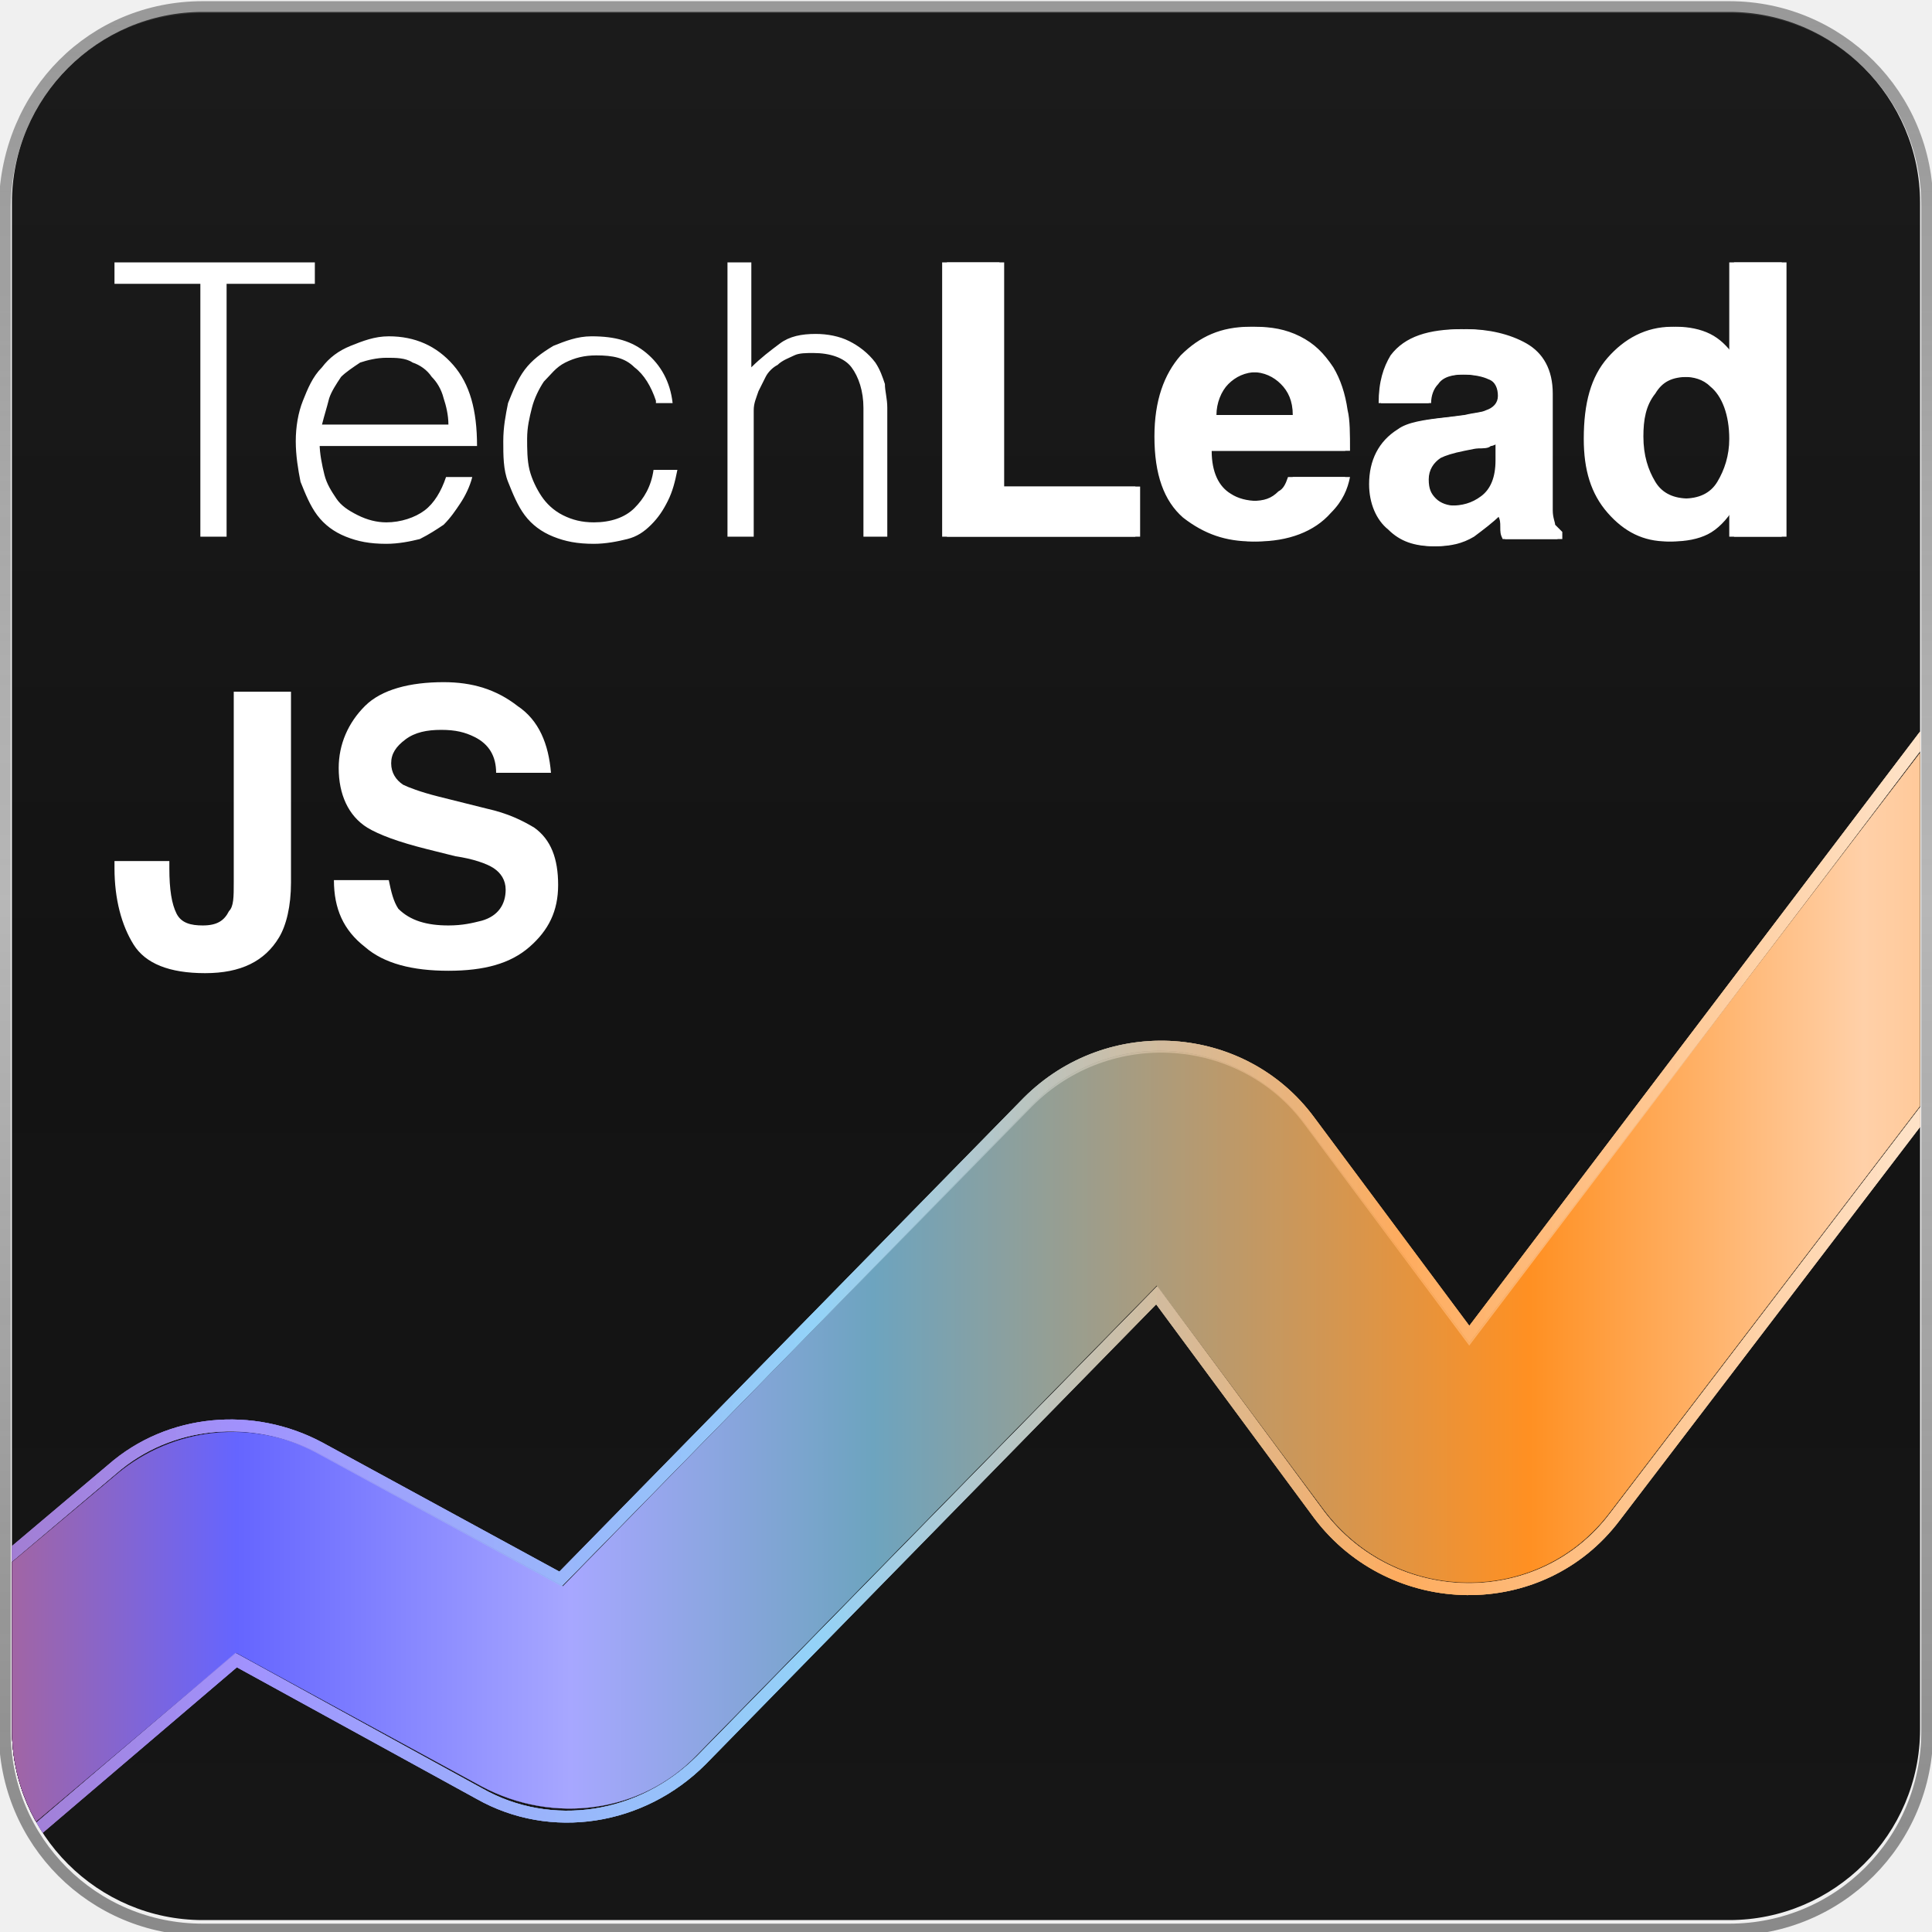
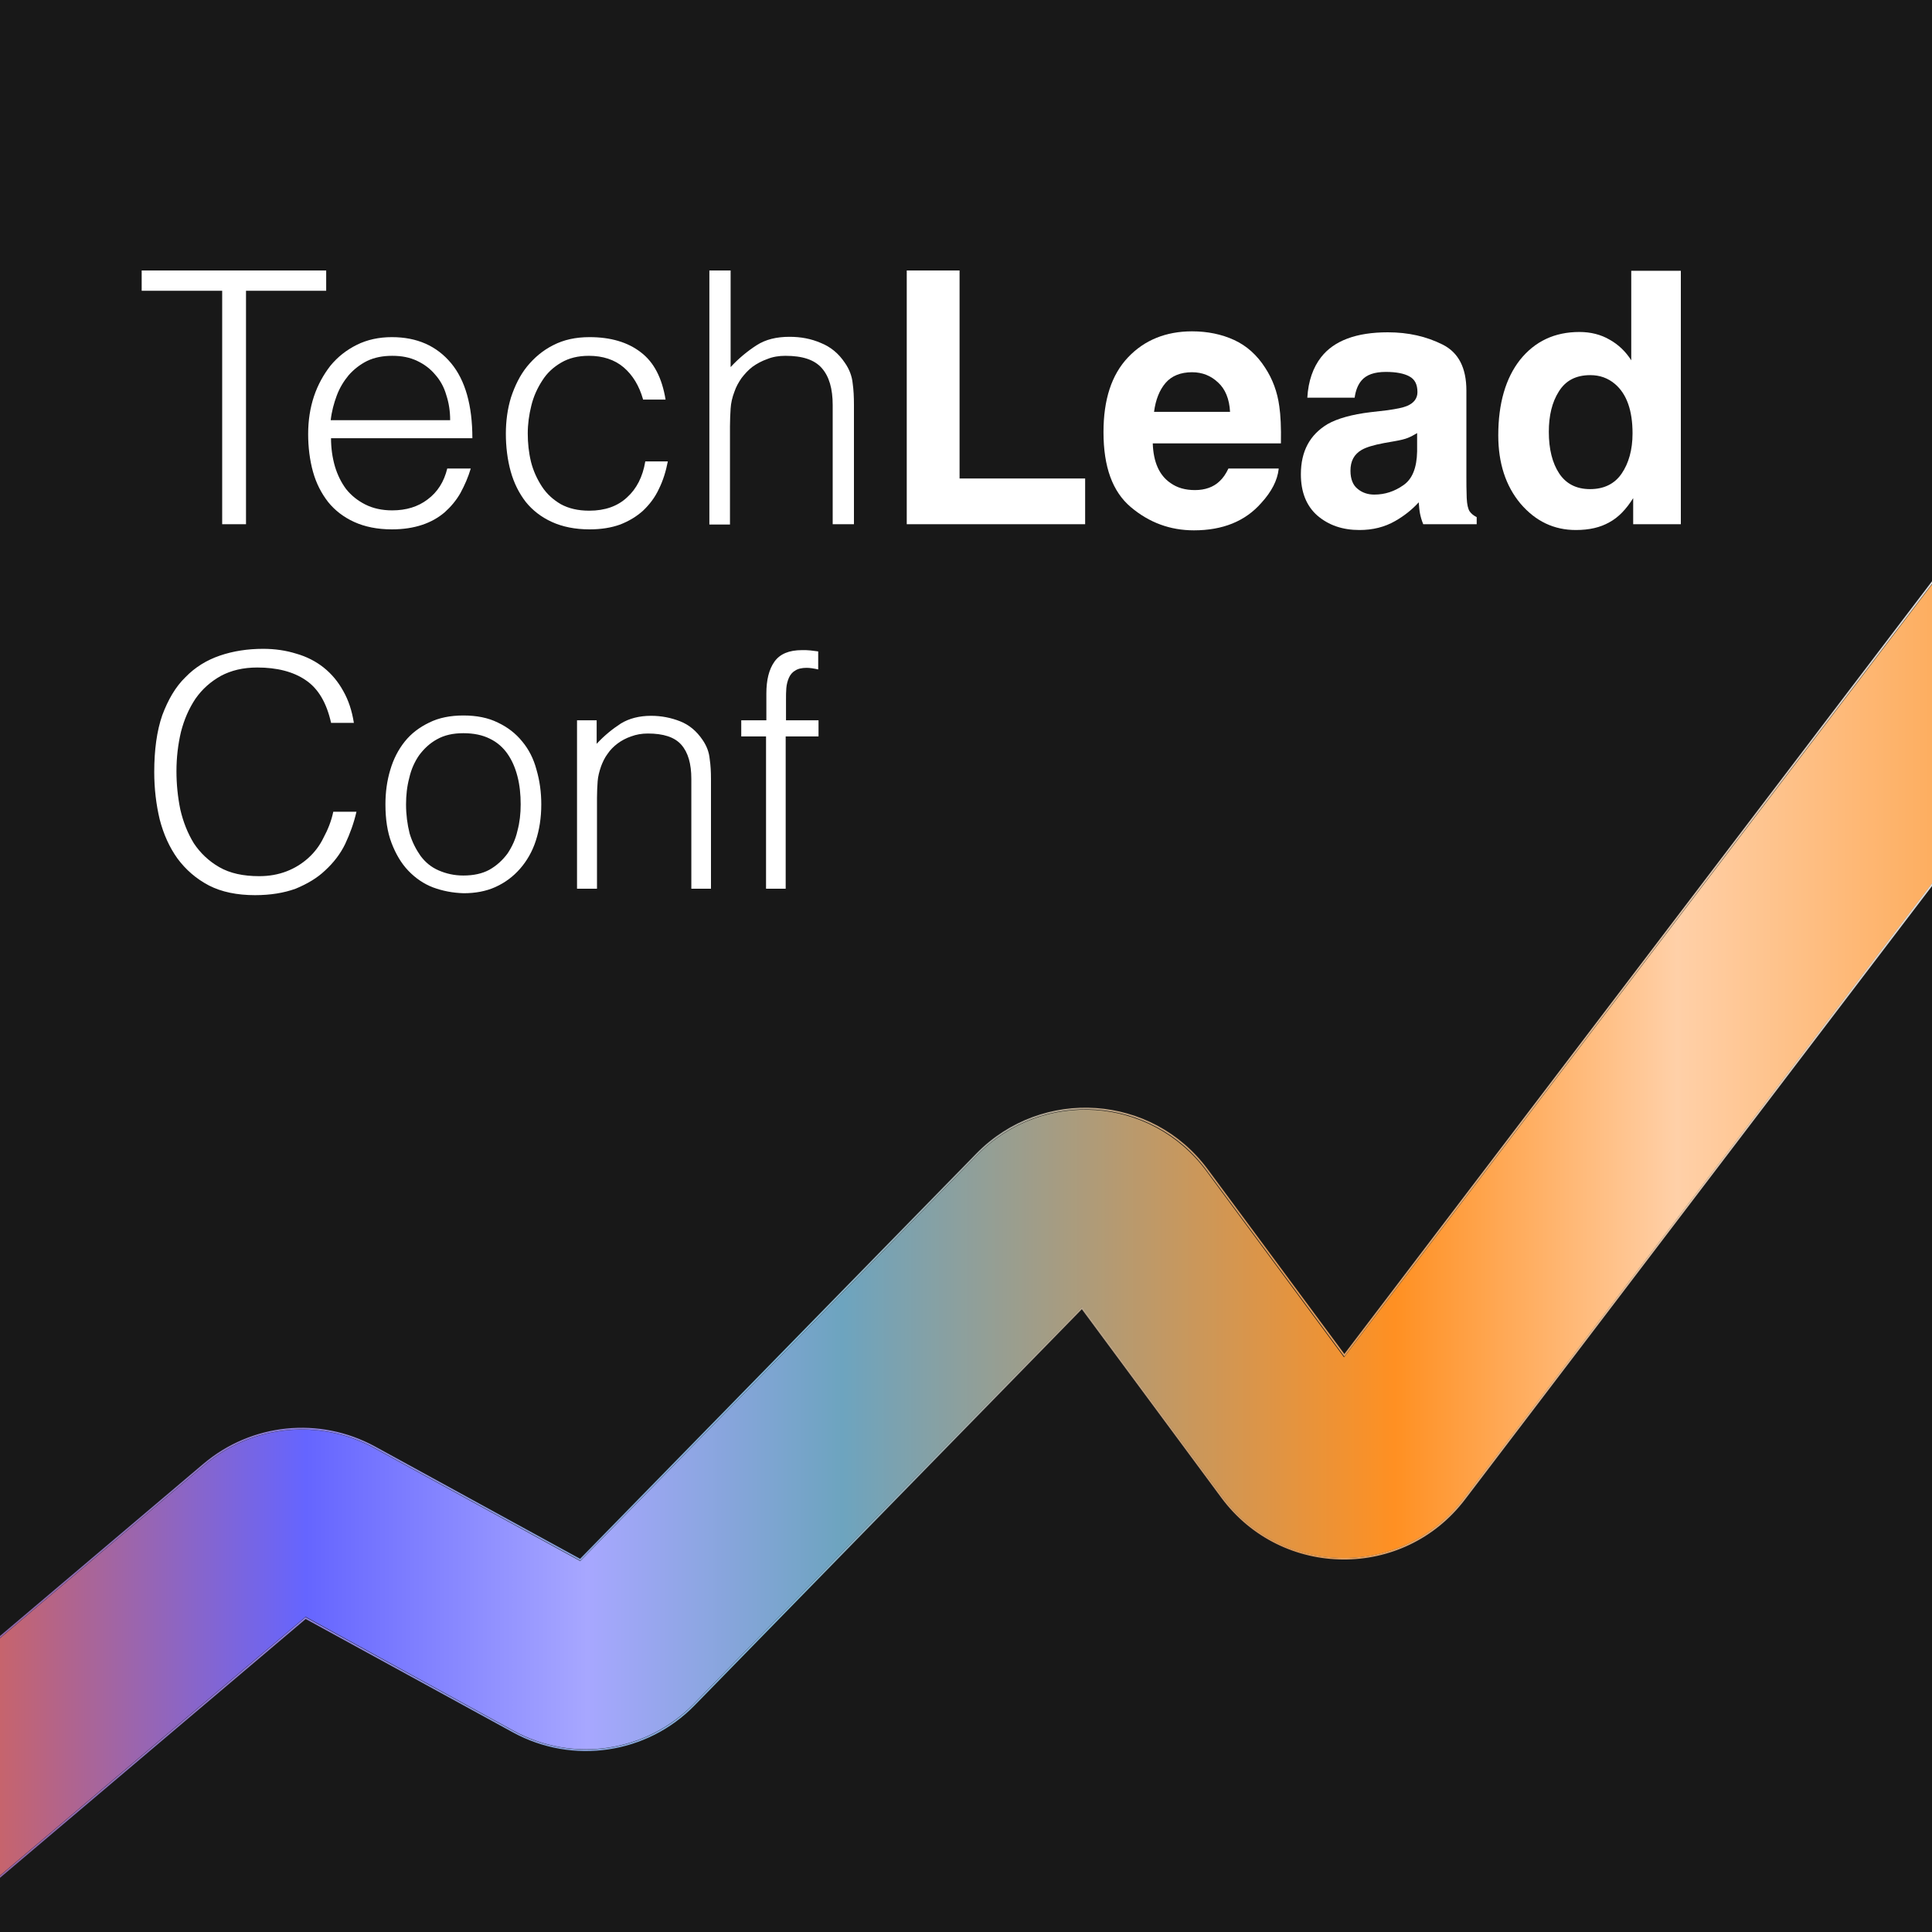
- <svg xmlns="http://www.w3.org/2000/svg" xmlns:xlink="http://www.w3.org/1999/xlink" version="1.1" id="Layer_1" x="0px" y="0px" viewBox="0 0 81 81" style="enable-background:new 0 0 81 81;" xml:space="preserve">
+ <svg xmlns="http://www.w3.org/2000/svg" xmlns:xlink="http://www.w3.org/1999/xlink" version="1.1" id="Layer_1" x="0px" y="0px" viewBox="0 0 600 600" style="enable-background:new 0 0 600 600;" xml:space="preserve">
  <style type="text/css">
	.st0{clip-path:url(#SVGID_2_);}
- 	.st1{clip-path:url(#SVGID_4_);}
- 	.st2{fill:url(#SVGID_5_);}
- 	.st3{fill:#FFFFFF;}
- 	.st4{fill-rule:evenodd;clip-rule:evenodd;}
- 	.st5{fill-rule:evenodd;clip-rule:evenodd;fill:url(#SVGID_6_);}
- 	.st6{fill:none;stroke:url(#SVGID_7_);stroke-width:0.5;stroke-opacity:0.85;}
- 	.st7{fill-rule:evenodd;clip-rule:evenodd;fill:url(#SVGID_8_);}
- 	.st8{fill:none;stroke:url(#SVGID_9_);stroke-width:0.5;stroke-opacity:0.85;}
- 	.st9{fill-rule:evenodd;clip-rule:evenodd;fill:url(#SVGID_10_);}
- 	.st10{fill:none;stroke:url(#SVGID_11_);stroke-width:0.5;stroke-opacity:0.85;}
- 	.st11{fill:none;stroke:url(#SVGID_12_);stroke-width:0.5;stroke-opacity:0.5;}
+ 	.st1{fill:#181818;}
+ 	.st2{fill-rule:evenodd;clip-rule:evenodd;}
+ 	.st3{fill-rule:evenodd;clip-rule:evenodd;fill:url(#SVGID_3_);}
+ 	.st4{fill:none;stroke:url(#SVGID_4_);stroke-width:0.5;stroke-opacity:0.85;}
+ 	.st5{fill:#FFFFFF;}
</style>
  <g>
    <defs>
-       <path id="SVGID_1_" d="M8.5,0.5h64c4.4,0,8,3.6,8,8v64c0,4.4-3.6,8-8,8h-64c-4.4,0-8-3.6-8-8v-64C0.5,4.1,4.1,0.5,8.5,0.5z" />
+       <rect id="SVGID_1_" width="600" height="600" />
    </defs>
    <clipPath id="SVGID_2_">
      <use xlink:href="#SVGID_1_" style="overflow:visible;" />
    </clipPath>
    <g class="st0">
+       <rect class="st1" width="600" height="600" />
      <g>
-         <defs>
-           <rect id="SVGID_3_" x="0.5" y="0.5" width="80" height="80" />
-         </defs>
-         <clipPath id="SVGID_4_">
-           <use xlink:href="#SVGID_3_" style="overflow:visible;" />
-         </clipPath>
-         <g class="st1">
-           <linearGradient id="SVGID_5_" gradientUnits="userSpaceOnUse" x1="39.5" y1="83.5" x2="39.5" y2="3.5" gradientTransform="matrix(1 0 0 -1 1 84)">
-             <stop offset="2.083330e-02" style="stop-color:#1B1B1B" />
-             <stop offset="0.505" style="stop-color:#131313" />
-             <stop offset="1" style="stop-color:#161616" />
-             <stop offset="1" style="stop-color:#0B0B0B" />
-           </linearGradient>
-           <rect x="0.5" y="0.5" class="st2" width="80" height="80" />
-           <g>
-             <path class="st3" d="M39.7,11h2.4v9.4h5.7v2.1h-8.1V11z M56.6,20c-0.1,0.5-0.3,1-0.8,1.5c-0.7,0.8-1.8,1.2-3.1,1.2       c-1.1,0-2-0.3-2.9-1c-0.8-0.7-1.2-1.8-1.2-3.4c0-1.5,0.4-2.6,1.1-3.4c0.8-0.8,1.7-1.2,2.9-1.2c0.7,0,1.3,0.1,1.9,0.4       c0.6,0.3,1,0.7,1.4,1.3c0.3,0.5,0.5,1.1,0.6,1.8c0.1,0.4,0.1,1,0.1,1.7h-5.8c0,0.9,0.3,1.5,0.8,1.8c0.3,0.2,0.7,0.3,1.1,0.3       c0.5,0,0.8-0.1,1.1-0.4c0.2-0.1,0.3-0.3,0.4-0.6H56.6z M54.4,17.4c0-0.6-0.2-1-0.5-1.3c-0.3-0.3-0.7-0.5-1.2-0.5       c-0.5,0-0.9,0.2-1.2,0.5c-0.3,0.3-0.5,0.8-0.5,1.3H54.4z M58.5,14.9c0.6-0.8,1.6-1.1,3-1.1c0.9,0,1.8,0.2,2.5,0.6       c0.7,0.4,1.1,1.1,1.1,2.1v3.9c0,0.3,0,0.6,0,1c0,0.3,0.1,0.5,0.1,0.6c0.1,0.1,0.2,0.2,0.3,0.3v0.3h-2.4       c-0.1-0.2-0.1-0.3-0.1-0.5c0-0.2,0-0.3-0.1-0.5c-0.3,0.3-0.7,0.6-1.1,0.9c-0.5,0.3-1,0.4-1.6,0.4c-0.8,0-1.4-0.2-1.9-0.7       c-0.5-0.4-0.8-1.1-0.8-1.9c0-1,0.4-1.8,1.2-2.3c0.4-0.3,1.1-0.4,2-0.5l0.8-0.1c0.4-0.1,0.7-0.1,0.9-0.2       c0.3-0.1,0.5-0.3,0.5-0.6c0-0.3-0.1-0.6-0.4-0.7c-0.2-0.1-0.6-0.2-1.1-0.2c-0.5,0-0.9,0.1-1.1,0.4c-0.2,0.2-0.3,0.5-0.3,0.8       h-2.1C58,16,58.2,15.4,58.5,14.9z M60.2,20.9c0.2,0.2,0.5,0.3,0.8,0.3c0.5,0,0.9-0.1,1.3-0.4c0.4-0.3,0.6-0.8,0.6-1.5v-0.8       c-0.1,0.1-0.3,0.2-0.4,0.2c-0.1,0.1-0.3,0.1-0.6,0.1l-0.5,0.1c-0.5,0.1-0.8,0.2-1,0.3c-0.3,0.2-0.5,0.5-0.5,0.9       C59.9,20.5,60,20.7,60.2,20.9z M74.9,11v11.5h-2.2v-1.2c-0.3,0.5-0.7,0.9-1.1,1.1c-0.4,0.2-0.9,0.3-1.5,0.3       c-1,0-1.8-0.4-2.5-1.2c-0.7-0.8-1-1.8-1-3.1c0-1.5,0.3-2.6,1-3.4c0.7-0.8,1.6-1.3,2.7-1.3c0.5,0,1,0.1,1.4,0.3       c0.4,0.2,0.7,0.5,1,0.9V11H74.9z M68.9,18.3c0,0.8,0.2,1.4,0.5,1.9c0.3,0.5,0.8,0.7,1.4,0.7c0.6,0,1.1-0.2,1.4-0.7       c0.3-0.5,0.5-1.1,0.5-1.8c0-1-0.3-1.8-0.8-2.2c-0.3-0.3-0.7-0.4-1.1-0.4c-0.7,0-1.1,0.2-1.4,0.7C69,17,68.9,17.6,68.9,18.3z" />
-           </g>
-         </g>
-       </g>
-       <g>
-         <path class="st4" d="M100.1,20.7L67.5,63.4c-3,4-9,3.9-12-0.1l-7-9.4L29.2,73.6c-2.3,2.4-6,2.9-9,1.3L9.9,69.3L-8.6,84.9     l-5.8-6.9L4.9,61.8c2.4-2,5.7-2.3,8.4-0.9l10.3,5.6l19.7-20.2c3.2-3.3,8.6-2.9,11.4,0.8l6.9,9.2l31.4-41.1L100.1,20.7z" />
-         <linearGradient id="SVGID_6_" gradientUnits="userSpaceOnUse" x1="-11.5" y1="32.896" x2="91.5" y2="32.896" gradientTransform="matrix(1 0 0 -1 0 83)">
+         <path class="st2" d="M658,198.2L454.6,465.4c-18.9,24.8-56.3,24.6-74.9-0.5l-43.7-59L215.4,529.2c-14.7,15-37.5,18.4-55.9,8.3     l-64.6-35.4L-20.7,600L-57,557L63.5,455c14.8-12.5,35.7-14.6,52.7-5.3l64,35.1l123.3-126.1c20.2-20.6,53.9-18.3,71.1,4.9     l42.8,57.9L613.3,164L658,198.2z" />
+         <linearGradient id="SVGID_3_" gradientUnits="userSpaceOnUse" x1="-38.861" y1="226" x2="604.426" y2="226" gradientTransform="matrix(1 0 0 -1 0 608)">
          <stop offset="0" style="stop-color:#EE6431" />
          <stop offset="0.208" style="stop-color:#6565FF" />
          <stop offset="0.344" style="stop-color:#A7A7FF" />
          <stop offset="0.467" style="stop-color:#6DA4BF" />
          <stop offset="0.734" style="stop-color:#FF9022" />
          <stop offset="0.87" style="stop-color:#FFD0A8" />
          <stop offset="1" style="stop-color:#FDAC5C" />
        </linearGradient>
-         <path class="st5" d="M100.1,20.7L67.5,63.4c-3,4-9,3.9-12-0.1l-7-9.4L29.2,73.6c-2.3,2.4-6,2.9-9,1.3L9.9,69.3L-8.6,84.9     l-5.8-6.9L4.9,61.8c2.4-2,5.7-2.3,8.4-0.9l10.3,5.6l19.7-20.2c3.2-3.3,8.6-2.9,11.4,0.8l6.9,9.2l31.4-41.1L100.1,20.7z" />
-         <linearGradient id="SVGID_7_" gradientUnits="userSpaceOnUse" x1="-11.5" y1="32.894" x2="91.5" y2="32.894" gradientTransform="matrix(1 0 0 -1 0 83)">
+         <path class="st3" d="M658,198.2L454.6,465.4c-18.9,24.8-56.3,24.6-74.9-0.5l-43.7-59L215.4,529.2c-14.7,15-37.5,18.4-55.9,8.3     l-64.6-35.4L-20.7,600L-57,557L63.5,455c14.8-12.5,35.7-14.6,52.7-5.3l64,35.1l123.3-126.1c20.2-20.6,53.9-18.3,71.1,4.9     l42.8,57.9L613.3,164L658,198.2z" />
+         <linearGradient id="SVGID_4_" gradientUnits="userSpaceOnUse" x1="-38.861" y1="225.998" x2="604.426" y2="225.998" gradientTransform="matrix(1 0 0 -1 0 608)">
          <stop offset="0" style="stop-color:#A465A0" />
          <stop offset="0.213" style="stop-color:#A193FF" />
          <stop offset="0.443" style="stop-color:#94D3F9" />
          <stop offset="0.682" style="stop-color:#FFAD5F" />
          <stop offset="1" style="stop-color:#FFFFFF" />
        </linearGradient>
-         <path class="st6" d="M100.3,20.9l0.2-0.2l-0.2-0.2l-7.2-5.5l-0.2-0.2l-0.2,0.2L61.6,56l-6.7-9c-2.8-3.8-8.4-4.2-11.8-0.8     l-19.6,20l-10.1-5.5c-2.8-1.5-6.3-1.2-8.7,0.9l-19.3,16.3l-0.2,0.2l0.2,0.2l5.8,6.9l0.2,0.2l0.2-0.2L9.9,69.6l10.2,5.6     c3,1.7,6.8,1.1,9.3-1.4l19.1-19.5l6.8,9.2c3.1,4.1,9.3,4.2,12.4,0.1L100.3,20.9z" />
+         <path class="st4" d="M658.2,198.3l0.2-0.2l-0.2-0.2l-44.7-34.2l-0.2-0.2l-0.2,0.2L417.5,420.9l-42.6-57.6     c-17.2-23.3-51.2-25.6-71.5-4.9l-123.2,126l-63.9-35c-17.1-9.3-38.1-7.2-53,5.4l-120.5,102l-0.2,0.2l0.2,0.2l36.3,43l0.2,0.2     l0.2-0.2l115.4-97.7l64.5,35.3c18.5,10.1,41.5,6.7,56.2-8.4L336,406.2l43.5,58.8c18.7,25.2,56.3,25.5,75.3,0.5L658.2,198.3z" />
      </g>
      <g>
-         <path class="st4" d="M100.1,20.7L67.5,63.4c-3,4-9,3.9-12-0.1l-7-9.4L29.2,73.6c-2.3,2.4-6,2.9-9,1.3L9.9,69.3L-8.6,84.9     l-5.8-6.9L4.9,61.8c2.4-2,5.7-2.3,8.4-0.9l10.3,5.6l19.7-20.2c3.2-3.3,8.6-2.9,11.4,0.8l6.9,9.2l31.4-41.1L100.1,20.7z" />
-         <linearGradient id="SVGID_8_" gradientUnits="userSpaceOnUse" x1="-11.5" y1="32.896" x2="91.5" y2="32.896" gradientTransform="matrix(1 0 0 -1 0 83)">
-           <stop offset="0" style="stop-color:#EE6431" />
-           <stop offset="0.208" style="stop-color:#6565FF" />
-           <stop offset="0.344" style="stop-color:#A7A7FF" />
-           <stop offset="0.467" style="stop-color:#6DA4BF" />
-           <stop offset="0.734" style="stop-color:#FF9022" />
-           <stop offset="0.87" style="stop-color:#FFD0A8" />
-           <stop offset="1" style="stop-color:#FDAC5C" />
-         </linearGradient>
-         <path class="st7" d="M100.1,20.7L67.5,63.4c-3,4-9,3.9-12-0.1l-7-9.4L29.2,73.6c-2.3,2.4-6,2.9-9,1.3L9.9,69.3L-8.6,84.9     l-5.8-6.9L4.9,61.8c2.4-2,5.7-2.3,8.4-0.9l10.3,5.6l19.7-20.2c3.2-3.3,8.6-2.9,11.4,0.8l6.9,9.2l31.4-41.1L100.1,20.7z" />
-         <linearGradient id="SVGID_9_" gradientUnits="userSpaceOnUse" x1="-11.5" y1="32.894" x2="91.5" y2="32.894" gradientTransform="matrix(1 0 0 -1 0 83)">
-           <stop offset="0" style="stop-color:#A465A0" />
-           <stop offset="0.213" style="stop-color:#A193FF" />
-           <stop offset="0.443" style="stop-color:#94D3F9" />
-           <stop offset="0.682" style="stop-color:#FFAD5F" />
-           <stop offset="1" style="stop-color:#FFFFFF" />
-         </linearGradient>
-         <path class="st8" d="M100.3,20.9l0.2-0.2l-0.2-0.2l-7.2-5.5l-0.2-0.2l-0.2,0.2L61.6,56l-6.7-9c-2.8-3.8-8.4-4.2-11.8-0.8     l-19.6,20l-10.1-5.5c-2.8-1.5-6.3-1.2-8.7,0.9l-19.3,16.3l-0.2,0.2l0.2,0.2l5.8,6.9l0.2,0.2l0.2-0.2L9.9,69.6l10.2,5.6     c3,1.7,6.8,1.1,9.3-1.4l19.1-19.5l6.8,9.2c3.1,4.1,9.3,4.2,12.4,0.1L100.3,20.9z" />
+         <path class="st5" d="M44,84h57.3v6.3H76.4v72.5h-7.4V90.3H44V84z" />
+         <path class="st5" d="M139.8,130.5c0-2.8-0.4-5.4-1.2-7.8c-0.7-2.5-1.9-4.6-3.4-6.3c-1.5-1.8-3.3-3.2-5.6-4.3     c-2.3-1.1-4.8-1.6-7.8-1.6c-2.9,0-5.5,0.5-7.8,1.6c-2.2,1.1-4.1,2.6-5.7,4.4c-1.5,1.8-2.8,3.9-3.7,6.3c-0.9,2.4-1.6,5-1.9,7.7     H139.8z M102.8,136c0,3.1,0.4,6,1.2,8.8c0.8,2.7,2,5.1,3.5,7.1c1.6,2,3.6,3.6,6,4.8c2.4,1.2,5.2,1.8,8.3,1.8c4.3,0,8-1.1,11-3.4     c3.1-2.3,5.1-5.5,6.1-9.6h7.3c-0.8,2.7-1.9,5.2-3.2,7.6c-1.3,2.3-3,4.3-4.9,6c-2,1.7-4.3,3-7,3.9c-2.7,0.9-5.8,1.4-9.4,1.4     c-4.5,0-8.4-0.8-11.7-2.3c-3.3-1.5-6-3.6-8.1-6.2c-2.1-2.7-3.7-5.8-4.7-9.4c-1-3.6-1.5-7.6-1.5-11.7c0-4.2,0.6-8.1,1.8-11.7     c1.2-3.6,3-6.8,5.1-9.5c2.3-2.8,5-4.9,8.2-6.5c3.2-1.6,6.9-2.4,10.9-2.4c7.8,0,13.9,2.7,18.4,8.1c4.4,5.3,6.6,13.1,6.6,23.3     H102.8z" />
+         <path class="st5" d="M199.7,124c-1.2-4.2-3.2-7.5-6-9.9c-2.8-2.4-6.5-3.6-10.8-3.6c-3.4,0-6.2,0.7-8.6,2.1     c-2.4,1.4-4.4,3.2-5.9,5.6c-1.5,2.3-2.7,4.9-3.4,7.8c-0.7,2.8-1.1,5.7-1.1,8.6c0,3,0.3,5.9,1,8.8c0.7,2.8,1.9,5.4,3.4,7.7     c1.5,2.3,3.5,4.1,5.9,5.5c2.4,1.3,5.3,2,8.8,2c4.9,0,8.8-1.4,11.7-4.1c3-2.7,4.9-6.4,5.7-11.2h7c-0.6,3.1-1.5,6-2.8,8.6     c-1.2,2.6-2.9,4.8-4.9,6.7c-2,1.8-4.3,3.2-7.1,4.3c-2.8,1-5.9,1.5-9.5,1.5c-4.5,0-8.4-0.8-11.7-2.3c-3.3-1.5-6-3.6-8.1-6.2     c-2.1-2.7-3.7-5.9-4.7-9.5c-1-3.6-1.5-7.6-1.5-11.7c0-3.9,0.5-7.7,1.6-11.3c1.2-3.6,2.8-6.9,5-9.6s4.9-5,8.1-6.6     c3.3-1.7,7-2.5,11.3-2.5c6.6,0,11.9,1.6,15.9,4.7c4.1,3.1,6.6,8,7.7,14.7H199.7z" />
+         <path class="st5" d="M220.3,162.8V84h6.6v30c2.6-2.8,5.3-5,8.1-6.8c2.8-1.8,6.2-2.6,10.2-2.6c3.5,0,6.7,0.6,9.7,1.9     c3,1.2,5.5,3.2,7.5,6.2c1.4,2,2.2,4.2,2.4,6.3c0.3,2.1,0.4,4.3,0.4,6.7v37.1h-6.6v-37c0-5.1-1.1-8.9-3.4-11.5     c-2.3-2.6-6-3.8-11.3-3.8c-2,0-3.9,0.3-5.6,1c-1.7,0.6-3.2,1.4-4.6,2.4c-1.3,1-2.4,2.2-3.4,3.5c-0.9,1.3-1.7,2.7-2.2,4.2     c-0.7,1.8-1.1,3.6-1.2,5.3c-0.1,1.7-0.2,3.5-0.2,5.5v30.5H220.3z" />
+         <path class="st5" d="M281.6,84H298v64.6h39v14.2h-55.4V84z" />
+         <path class="st5" d="M397.1,145.7c-0.4,3.5-2.2,7-5.4,10.5c-5,5.7-12,8.5-20.9,8.5c-7.4,0-13.9-2.4-19.6-7.2     c-5.7-4.8-8.5-12.5-8.5-23.3c0-10.1,2.5-17.8,7.6-23.2c5.1-5.4,11.8-8.1,19.9-8.1c4.8,0,9.2,0.9,13.1,2.7     c3.9,1.8,7.1,4.7,9.6,8.6c2.3,3.5,3.8,7.5,4.4,12c0.4,2.7,0.6,6.5,0.5,11.5H358c0.2,5.8,2,9.9,5.5,12.3c2.1,1.5,4.6,2.2,7.6,2.2     c3.1,0,5.7-0.9,7.6-2.7c1.1-1,2-2.3,2.8-4H397.1z M382,127.9c-0.2-4-1.5-7.1-3.7-9.1c-2.2-2.1-4.9-3.2-8.1-3.2     c-3.5,0-6.3,1.1-8.2,3.3c-1.9,2.2-3.1,5.2-3.6,9H382z" />
+         <path class="st5" d="M410.3,110.9c4-5.1,10.9-7.7,20.7-7.7c6.4,0,12,1.3,17,3.8c5,2.5,7.4,7.3,7.4,14.3V148c0,1.9,0,4.1,0.1,6.7     c0.1,2,0.4,3.3,0.9,4.1c0.5,0.7,1.2,1.3,2.2,1.8v2.2h-16.6c-0.5-1.2-0.8-2.3-1-3.3c-0.2-1-0.3-2.2-0.4-3.5     c-2.1,2.3-4.5,4.2-7.3,5.8c-3.3,1.9-7,2.8-11.1,2.8c-5.3,0-9.6-1.5-13.1-4.5c-3.4-3-5.1-7.3-5.1-12.8c0-7.2,2.8-12.3,8.3-15.6     c3-1.7,7.5-3,13.4-3.7l5.2-0.6c2.8-0.4,4.8-0.8,6-1.3c2.2-0.9,3.3-2.4,3.3-4.3c0-2.4-0.8-4-2.5-4.9c-1.6-0.9-4.1-1.4-7.3-1.4     c-3.6,0-6.1,0.9-7.6,2.7c-1.1,1.3-1.8,3.1-2.1,5.3H406C406.3,118.3,407.8,114.1,410.3,110.9z M421.6,151.8     c1.4,1.2,3.2,1.8,5.2,1.8c3.3,0,6.3-1,9-2.9c2.8-1.9,4.2-5.4,4.3-10.5v-5.7c-1,0.6-1.9,1.1-2.9,1.5c-1,0.4-2.3,0.7-4,1l-3.4,0.6     c-3.2,0.6-5.5,1.3-6.9,2.1c-2.4,1.4-3.5,3.5-3.5,6.5C419.4,148.8,420.2,150.7,421.6,151.8z" />
+         <path class="st5" d="M522,84.1v78.7h-14.8v-8.1c-2.2,3.5-4.6,6-7.4,7.5c-2.8,1.6-6.2,2.4-10.4,2.4c-6.8,0-12.5-2.7-17.2-8.2     c-4.6-5.5-6.9-12.6-6.9-21.2c0-9.9,2.3-17.8,6.8-23.5c4.6-5.7,10.7-8.6,18.4-8.6c3.5,0,6.7,0.8,9.4,2.4c2.7,1.5,5,3.7,6.7,6.4     V84.1H522z M481,134.1c0,5.4,1.1,9.7,3.2,12.9c2.1,3.2,5.3,4.9,9.6,4.9c4.3,0,7.6-1.6,9.8-4.8c2.2-3.2,3.4-7.4,3.4-12.5     c0-7.1-1.8-12.2-5.4-15.3c-2.2-1.9-4.8-2.8-7.7-2.8c-4.5,0-7.7,1.7-9.8,5.1C482,124.9,481,129.1,481,134.1z" />
      </g>
      <g>
-         <path class="st4" d="M100.1,20.7L67.5,63.4c-3,4-9,3.9-12-0.1l-7-9.4L29.2,73.6c-2.3,2.4-6,2.9-9,1.3L9.9,69.3L-8.6,84.9     l-5.8-6.9L4.9,61.8c2.4-2,5.7-2.3,8.4-0.9l10.3,5.6l19.7-20.2c3.2-3.3,8.6-2.9,11.4,0.8l6.9,9.2l31.4-41.1L100.1,20.7z" />
-         <linearGradient id="SVGID_10_" gradientUnits="userSpaceOnUse" x1="-11.5" y1="32.896" x2="91.5" y2="32.896" gradientTransform="matrix(1 0 0 -1 0 83)">
-           <stop offset="0" style="stop-color:#EE6431" />
-           <stop offset="0.208" style="stop-color:#6565FF" />
-           <stop offset="0.344" style="stop-color:#A7A7FF" />
-           <stop offset="0.467" style="stop-color:#6DA4BF" />
-           <stop offset="0.734" style="stop-color:#FF9022" />
-           <stop offset="0.87" style="stop-color:#FFD0A8" />
-           <stop offset="1" style="stop-color:#FDAC5C" />
-         </linearGradient>
-         <path class="st9" d="M100.1,20.7L67.5,63.4c-3,4-9,3.9-12-0.1l-7-9.4L29.2,73.6c-2.3,2.4-6,2.9-9,1.3L9.9,69.3L-8.6,84.9     l-5.8-6.9L4.9,61.8c2.4-2,5.7-2.3,8.4-0.9l10.3,5.6l19.7-20.2c3.2-3.3,8.6-2.9,11.4,0.8l6.9,9.2l31.4-41.1L100.1,20.7z" />
-         <linearGradient id="SVGID_11_" gradientUnits="userSpaceOnUse" x1="-11.5" y1="32.894" x2="91.5" y2="32.894" gradientTransform="matrix(1 0 0 -1 0 83)">
-           <stop offset="0" style="stop-color:#A465A0" />
-           <stop offset="0.213" style="stop-color:#A193FF" />
-           <stop offset="0.443" style="stop-color:#94D3F9" />
-           <stop offset="0.682" style="stop-color:#FFAD5F" />
-           <stop offset="1" style="stop-color:#FFFFFF" />
-         </linearGradient>
-         <path class="st10" d="M100.3,20.9l0.2-0.2l-0.2-0.2l-7.2-5.5l-0.2-0.2l-0.2,0.2L61.6,56l-6.7-9c-2.8-3.8-8.4-4.2-11.8-0.8     l-19.6,20l-10.1-5.5c-2.8-1.5-6.3-1.2-8.7,0.9l-19.3,16.3l-0.2,0.2l0.2,0.2l5.8,6.9l0.2,0.2l0.2-0.2L9.9,69.6l10.2,5.6     c3,1.7,6.8,1.1,9.3-1.4l19.1-19.5l6.8,9.2c3.1,4.1,9.3,4.2,12.4,0.1L100.3,20.9z" />
-       </g>
-       <path class="st3" d="M4.8,11h8.4v0.9H9.5v10.6H8.4V11.9H4.8V11z M18.8,17.8c0-0.4-0.1-0.8-0.2-1.1c-0.1-0.4-0.3-0.7-0.5-0.9    c-0.2-0.3-0.5-0.5-0.8-0.6c-0.3-0.2-0.7-0.2-1.1-0.2c-0.4,0-0.8,0.1-1.1,0.2c-0.3,0.2-0.6,0.4-0.8,0.6c-0.2,0.3-0.4,0.6-0.5,0.9    c-0.1,0.4-0.2,0.7-0.3,1.1H18.8z M13.4,18.6c0,0.4,0.1,0.9,0.2,1.3c0.1,0.4,0.3,0.7,0.5,1c0.2,0.3,0.5,0.5,0.9,0.7    c0.4,0.2,0.8,0.3,1.2,0.3c0.6,0,1.2-0.2,1.6-0.5s0.7-0.8,0.9-1.4h1.1c-0.1,0.4-0.3,0.8-0.5,1.1c-0.2,0.3-0.4,0.6-0.7,0.9    c-0.3,0.2-0.6,0.4-1,0.6c-0.4,0.1-0.9,0.2-1.4,0.2c-0.7,0-1.2-0.1-1.7-0.3c-0.5-0.2-0.9-0.5-1.2-0.9c-0.3-0.4-0.5-0.9-0.7-1.4    c-0.1-0.5-0.2-1.1-0.2-1.7s0.1-1.2,0.3-1.7c0.2-0.5,0.4-1,0.8-1.4c0.3-0.4,0.7-0.7,1.2-0.9c0.5-0.2,1-0.4,1.6-0.4    c1.1,0,2,0.4,2.7,1.2c0.7,0.8,1,1.9,1,3.4H13.4z M27.5,16.8c-0.2-0.6-0.5-1.1-0.9-1.4c-0.4-0.4-0.9-0.5-1.6-0.5    c-0.5,0-0.9,0.1-1.3,0.3c-0.4,0.2-0.6,0.5-0.9,0.8c-0.2,0.3-0.4,0.7-0.5,1.1c-0.1,0.4-0.2,0.8-0.2,1.3c0,0.4,0,0.9,0.1,1.3    c0.1,0.4,0.3,0.8,0.5,1.1c0.2,0.3,0.5,0.6,0.9,0.8c0.4,0.2,0.8,0.3,1.3,0.3c0.7,0,1.3-0.2,1.7-0.6c0.4-0.4,0.7-0.9,0.8-1.6h1    c-0.1,0.5-0.2,0.9-0.4,1.3c-0.2,0.4-0.4,0.7-0.7,1c-0.3,0.3-0.6,0.5-1,0.6s-0.9,0.2-1.4,0.2c-0.7,0-1.2-0.1-1.7-0.3    c-0.5-0.2-0.9-0.5-1.2-0.9c-0.3-0.4-0.5-0.9-0.7-1.4s-0.2-1.1-0.2-1.7c0-0.6,0.1-1.1,0.2-1.6c0.2-0.5,0.4-1,0.7-1.4s0.7-0.7,1.2-1    c0.5-0.2,1-0.4,1.6-0.4c1,0,1.7,0.2,2.3,0.7c0.6,0.5,1,1.2,1.1,2.1H27.5z M30.5,22.5V11h1v4.4c0.4-0.4,0.8-0.7,1.2-1    c0.4-0.3,0.9-0.4,1.5-0.4c0.5,0,1,0.1,1.4,0.3c0.4,0.2,0.8,0.5,1.1,0.9c0.2,0.3,0.3,0.6,0.4,0.9c0,0.3,0.1,0.6,0.1,1v5.4h-1v-5.4    c0-0.7-0.2-1.3-0.5-1.7c-0.3-0.4-0.9-0.6-1.6-0.6c-0.3,0-0.6,0-0.8,0.1c-0.2,0.1-0.5,0.2-0.7,0.4c-0.2,0.1-0.4,0.3-0.5,0.5    c-0.1,0.2-0.2,0.4-0.3,0.6c-0.1,0.3-0.2,0.5-0.2,0.8c0,0.2,0,0.5,0,0.8v4.5H30.5z M39.5,11h2.4v9.4h5.7v2.1h-8.1V11z M56.4,20    c-0.1,0.5-0.3,1-0.8,1.5c-0.7,0.8-1.8,1.2-3.1,1.2c-1.1,0-2-0.3-2.9-1c-0.8-0.7-1.2-1.8-1.2-3.4c0-1.5,0.4-2.6,1.1-3.4    c0.8-0.8,1.7-1.2,2.9-1.2c0.7,0,1.3,0.1,1.9,0.4c0.6,0.3,1,0.7,1.4,1.3c0.3,0.5,0.5,1.1,0.6,1.8c0.1,0.4,0.1,1,0.1,1.7h-5.8    c0,0.9,0.3,1.5,0.8,1.8c0.3,0.2,0.7,0.3,1.1,0.3c0.5,0,0.8-0.1,1.1-0.4c0.2-0.1,0.3-0.3,0.4-0.6H56.4z M54.2,17.4    c0-0.6-0.2-1-0.5-1.3c-0.3-0.3-0.7-0.5-1.2-0.5c-0.5,0-0.9,0.2-1.2,0.5c-0.3,0.3-0.5,0.8-0.5,1.3H54.2z M58.3,14.9    c0.6-0.8,1.6-1.1,3-1.1c0.9,0,1.8,0.2,2.5,0.6c0.7,0.4,1.1,1.1,1.1,2.1v3.9c0,0.3,0,0.6,0,1c0,0.3,0.1,0.5,0.1,0.6    c0.1,0.1,0.2,0.2,0.3,0.3v0.3H63c-0.1-0.2-0.1-0.3-0.1-0.5c0-0.2,0-0.3-0.1-0.5c-0.3,0.3-0.7,0.6-1.1,0.9c-0.5,0.3-1,0.4-1.6,0.4    c-0.8,0-1.4-0.2-1.9-0.7c-0.5-0.4-0.8-1.1-0.8-1.9c0-1,0.4-1.8,1.2-2.3c0.4-0.3,1.1-0.4,2-0.5l0.8-0.1c0.4-0.1,0.7-0.1,0.9-0.2    c0.3-0.1,0.5-0.3,0.5-0.6c0-0.3-0.1-0.6-0.4-0.7c-0.2-0.1-0.6-0.2-1.1-0.2c-0.5,0-0.9,0.1-1.1,0.4c-0.2,0.2-0.3,0.5-0.3,0.8h-2.1    C57.8,16,58,15.4,58.3,14.9z M60,20.9c0.2,0.2,0.5,0.3,0.8,0.3c0.5,0,0.9-0.1,1.3-0.4c0.4-0.3,0.6-0.8,0.6-1.5v-0.8    c-0.1,0.1-0.3,0.2-0.4,0.2c-0.1,0.1-0.3,0.1-0.6,0.1l-0.5,0.1c-0.5,0.1-0.8,0.2-1,0.3c-0.3,0.2-0.5,0.5-0.5,0.9    C59.7,20.5,59.8,20.7,60,20.9z M74.7,11v11.5h-2.2v-1.2c-0.3,0.5-0.7,0.9-1.1,1.1c-0.4,0.2-0.9,0.3-1.5,0.3c-1,0-1.8-0.4-2.5-1.2    c-0.7-0.8-1-1.8-1-3.1c0-1.5,0.3-2.6,1-3.4c0.7-0.8,1.6-1.3,2.7-1.3c0.5,0,1,0.1,1.4,0.3c0.4,0.2,0.7,0.5,1,0.9V11H74.7z     M68.7,18.3c0,0.8,0.2,1.4,0.5,1.9c0.3,0.5,0.8,0.7,1.4,0.7c0.6,0,1.1-0.2,1.4-0.7c0.3-0.5,0.5-1.1,0.5-1.8c0-1-0.3-1.8-0.8-2.2    c-0.3-0.3-0.7-0.4-1.1-0.4c-0.7,0-1.1,0.2-1.4,0.7C68.8,17,68.7,17.6,68.7,18.3z" />
-       <g>
-         <path class="st3" d="M9.8,37V29h2.4v8c0,1-0.2,1.8-0.5,2.3c-0.6,1-1.6,1.5-3.1,1.5c-1.5,0-2.5-0.4-3-1.2     c-0.5-0.8-0.8-1.9-0.8-3.2v-0.3h2.3v0.3c0,0.9,0.1,1.5,0.3,1.9c0.2,0.4,0.6,0.5,1.1,0.5c0.6,0,0.9-0.2,1.1-0.6     C9.8,38,9.8,37.6,9.8,37z M18.8,38.8c0.6,0,1-0.1,1.4-0.2c0.7-0.2,1-0.7,1-1.3c0-0.4-0.2-0.7-0.5-0.9c-0.3-0.2-0.9-0.4-1.6-0.5     l-1.2-0.3c-1.2-0.3-2-0.6-2.5-0.9c-0.8-0.5-1.2-1.4-1.2-2.5c0-1,0.4-1.9,1.1-2.6c0.7-0.7,1.9-1,3.3-1c1.2,0,2.2,0.3,3.1,1     c0.9,0.6,1.3,1.6,1.4,2.8h-2.3c0-0.7-0.3-1.2-0.9-1.5c-0.4-0.2-0.8-0.3-1.4-0.3c-0.6,0-1.1,0.1-1.5,0.4c-0.4,0.3-0.6,0.6-0.6,1     c0,0.4,0.2,0.7,0.5,0.9c0.2,0.1,0.7,0.3,1.5,0.5l2,0.5c0.9,0.2,1.5,0.5,2,0.8c0.7,0.5,1,1.3,1,2.4c0,1.1-0.4,1.9-1.2,2.6     c-0.8,0.7-1.9,1-3.4,1c-1.5,0-2.7-0.3-3.5-1c-0.9-0.7-1.3-1.6-1.3-2.8h2.3c0.1,0.5,0.2,0.9,0.4,1.2     C17.2,38.6,17.9,38.8,18.8,38.8z" />
+         <path class="st5" d="M102.8,224.4c-1.4-6.2-4-10.6-7.9-13.2c-3.8-2.6-8.9-3.9-15-3.9c-4.4,0-8.1,0.9-11.3,2.6     c-3.2,1.8-5.8,4.1-7.9,7.1c-2,3-3.5,6.4-4.5,10.3c-0.9,3.8-1.4,7.9-1.4,12.2c0,4,0.4,8,1.2,11.9c0.9,3.9,2.3,7.4,4.2,10.5     c2,3,4.6,5.5,7.9,7.4c3.3,1.9,7.4,2.8,12.4,2.8c3.1,0,5.9-0.5,8.5-1.5c2.6-1,4.8-2.4,6.7-4.1c2-1.8,3.6-3.9,4.8-6.4     c1.3-2.4,2.4-5.1,3-8h7.2c-0.8,3.5-2,6.8-3.5,10c-1.5,3.1-3.6,5.8-6.2,8.2c-2.5,2.4-5.6,4.2-9.2,5.7c-3.6,1.3-7.8,2-12.6,2     c-5.6,0-10.4-1-14.3-3c-4-2.1-7.2-4.9-9.8-8.4c-2.5-3.5-4.3-7.5-5.5-12.1c-1.1-4.6-1.7-9.6-1.7-14.7c0-6.9,0.8-12.8,2.5-17.7     c1.8-4.8,4.1-8.8,7.2-11.8c3-3.1,6.6-5.3,10.7-6.7c4.1-1.4,8.6-2.1,13.4-2.1c3.7,0,7.1,0.5,10.3,1.5c3.2,0.9,6.1,2.4,8.5,4.3     c2.5,2,4.5,4.4,6.1,7.3c1.6,2.8,2.7,6.1,3.3,9.9H102.8z M144,277.4c-3.4-0.1-6.5-0.7-9.5-1.8c-2.9-1.1-5.5-2.9-7.7-5.2     c-2.2-2.3-3.9-5.2-5.2-8.6c-1.3-3.4-1.9-7.4-1.9-12c0-3.8,0.5-7.4,1.5-10.7c1-3.4,2.5-6.3,4.5-8.8c2-2.5,4.5-4.4,7.6-5.9     c3-1.5,6.6-2.2,10.6-2.2c4.1,0,7.7,0.7,10.7,2.2c3,1.4,5.6,3.4,7.6,5.9c2,2.4,3.5,5.3,4.4,8.7c1,3.4,1.5,7,1.5,10.8     c0,4.2-0.6,7.9-1.7,11.3c-1.1,3.4-2.8,6.3-4.9,8.7c-2.1,2.4-4.6,4.3-7.7,5.7C150.9,276.8,147.6,277.4,144,277.4z M161.7,249.8     c0-3.1-0.3-6-1-8.7c-0.7-2.7-1.7-5-3.1-7c-1.4-2-3.2-3.6-5.5-4.7c-2.2-1.1-4.9-1.7-8.2-1.7c-3.2,0-5.9,0.6-8.2,1.9     c-2.2,1.2-4,2.9-5.5,4.9c-1.4,2-2.5,4.4-3.1,7.1c-0.7,2.6-1,5.4-1,8.2c0,3.2,0.4,6.2,1.1,9c0.8,2.7,2,5,3.4,7     c1.5,2,3.3,3.5,5.6,4.5s4.8,1.6,7.7,1.6c3.2,0,5.9-0.6,8.1-1.8c2.3-1.3,4.1-3,5.6-5c1.4-2.1,2.5-4.4,3.1-7.1     C161.4,255.4,161.7,252.7,161.7,249.8z M185.3,276h-6.1v-52.3h6.1v7.3c2.4-2.6,4.9-4.6,7.5-6.3c2.6-1.6,5.8-2.4,9.4-2.4     c3.2,0,6.2,0.6,9,1.7c2.8,1.1,5.1,3,7,5.8c1.3,1.9,2,3.8,2.2,5.9c0.3,2,0.4,4,0.4,6.2V276h-6.1v-34.1c0-4.7-1-8.2-3.1-10.6     c-2.1-2.4-5.6-3.5-10.4-3.5c-1.9,0-3.6,0.3-5.2,0.9c-1.5,0.5-3,1.3-4.2,2.2c-1.2,0.9-2.3,2-3.1,3.2c-0.9,1.2-1.5,2.5-2,3.8     c-0.6,1.7-1,3.3-1.1,4.8c-0.1,1.5-0.2,3.2-0.2,5.1V276z M230.2,228.7v-5h7.8v-8.3c0-4.2,0.8-7.5,2.5-9.9c1.7-2.4,4.5-3.6,8.6-3.6     c0.9,0,1.8,0,2.6,0.1c0.8,0.1,1.6,0.2,2.4,0.3v5.6c-1.3-0.3-2.6-0.5-3.6-0.5c-1.5,0-2.8,0.3-3.6,0.9c-0.9,0.5-1.5,1.3-1.9,2.2     c-0.4,0.9-0.7,2-0.8,3.2c-0.1,1.1-0.1,2.3-0.1,3.5v6.5h10.1v5H244V276h-6.1v-47.3H230.2z" />
      </g>
    </g>
  </g>
-   <linearGradient id="SVGID_12_" gradientUnits="userSpaceOnUse" x1="40.5" y1="82.5" x2="40.5" y2="2.5" gradientTransform="matrix(1 0 0 -1 0 83)">
-     <stop offset="0" style="stop-color:#424242" />
-     <stop offset="0.464" style="stop-color:#1D1D1D;stop-opacity:0.536" />
-     <stop offset="1" style="stop-color:#232323" />
-   </linearGradient>
-   <path class="st11" d="M8.5,0.3h64c4.6,0,8.3,3.7,8.3,8.3v64c0,4.6-3.7,8.3-8.3,8.3h-64c-4.6,0-8.3-3.7-8.3-8.3v-64  C0.3,3.9,3.9,0.3,8.5,0.3z" />
</svg>
